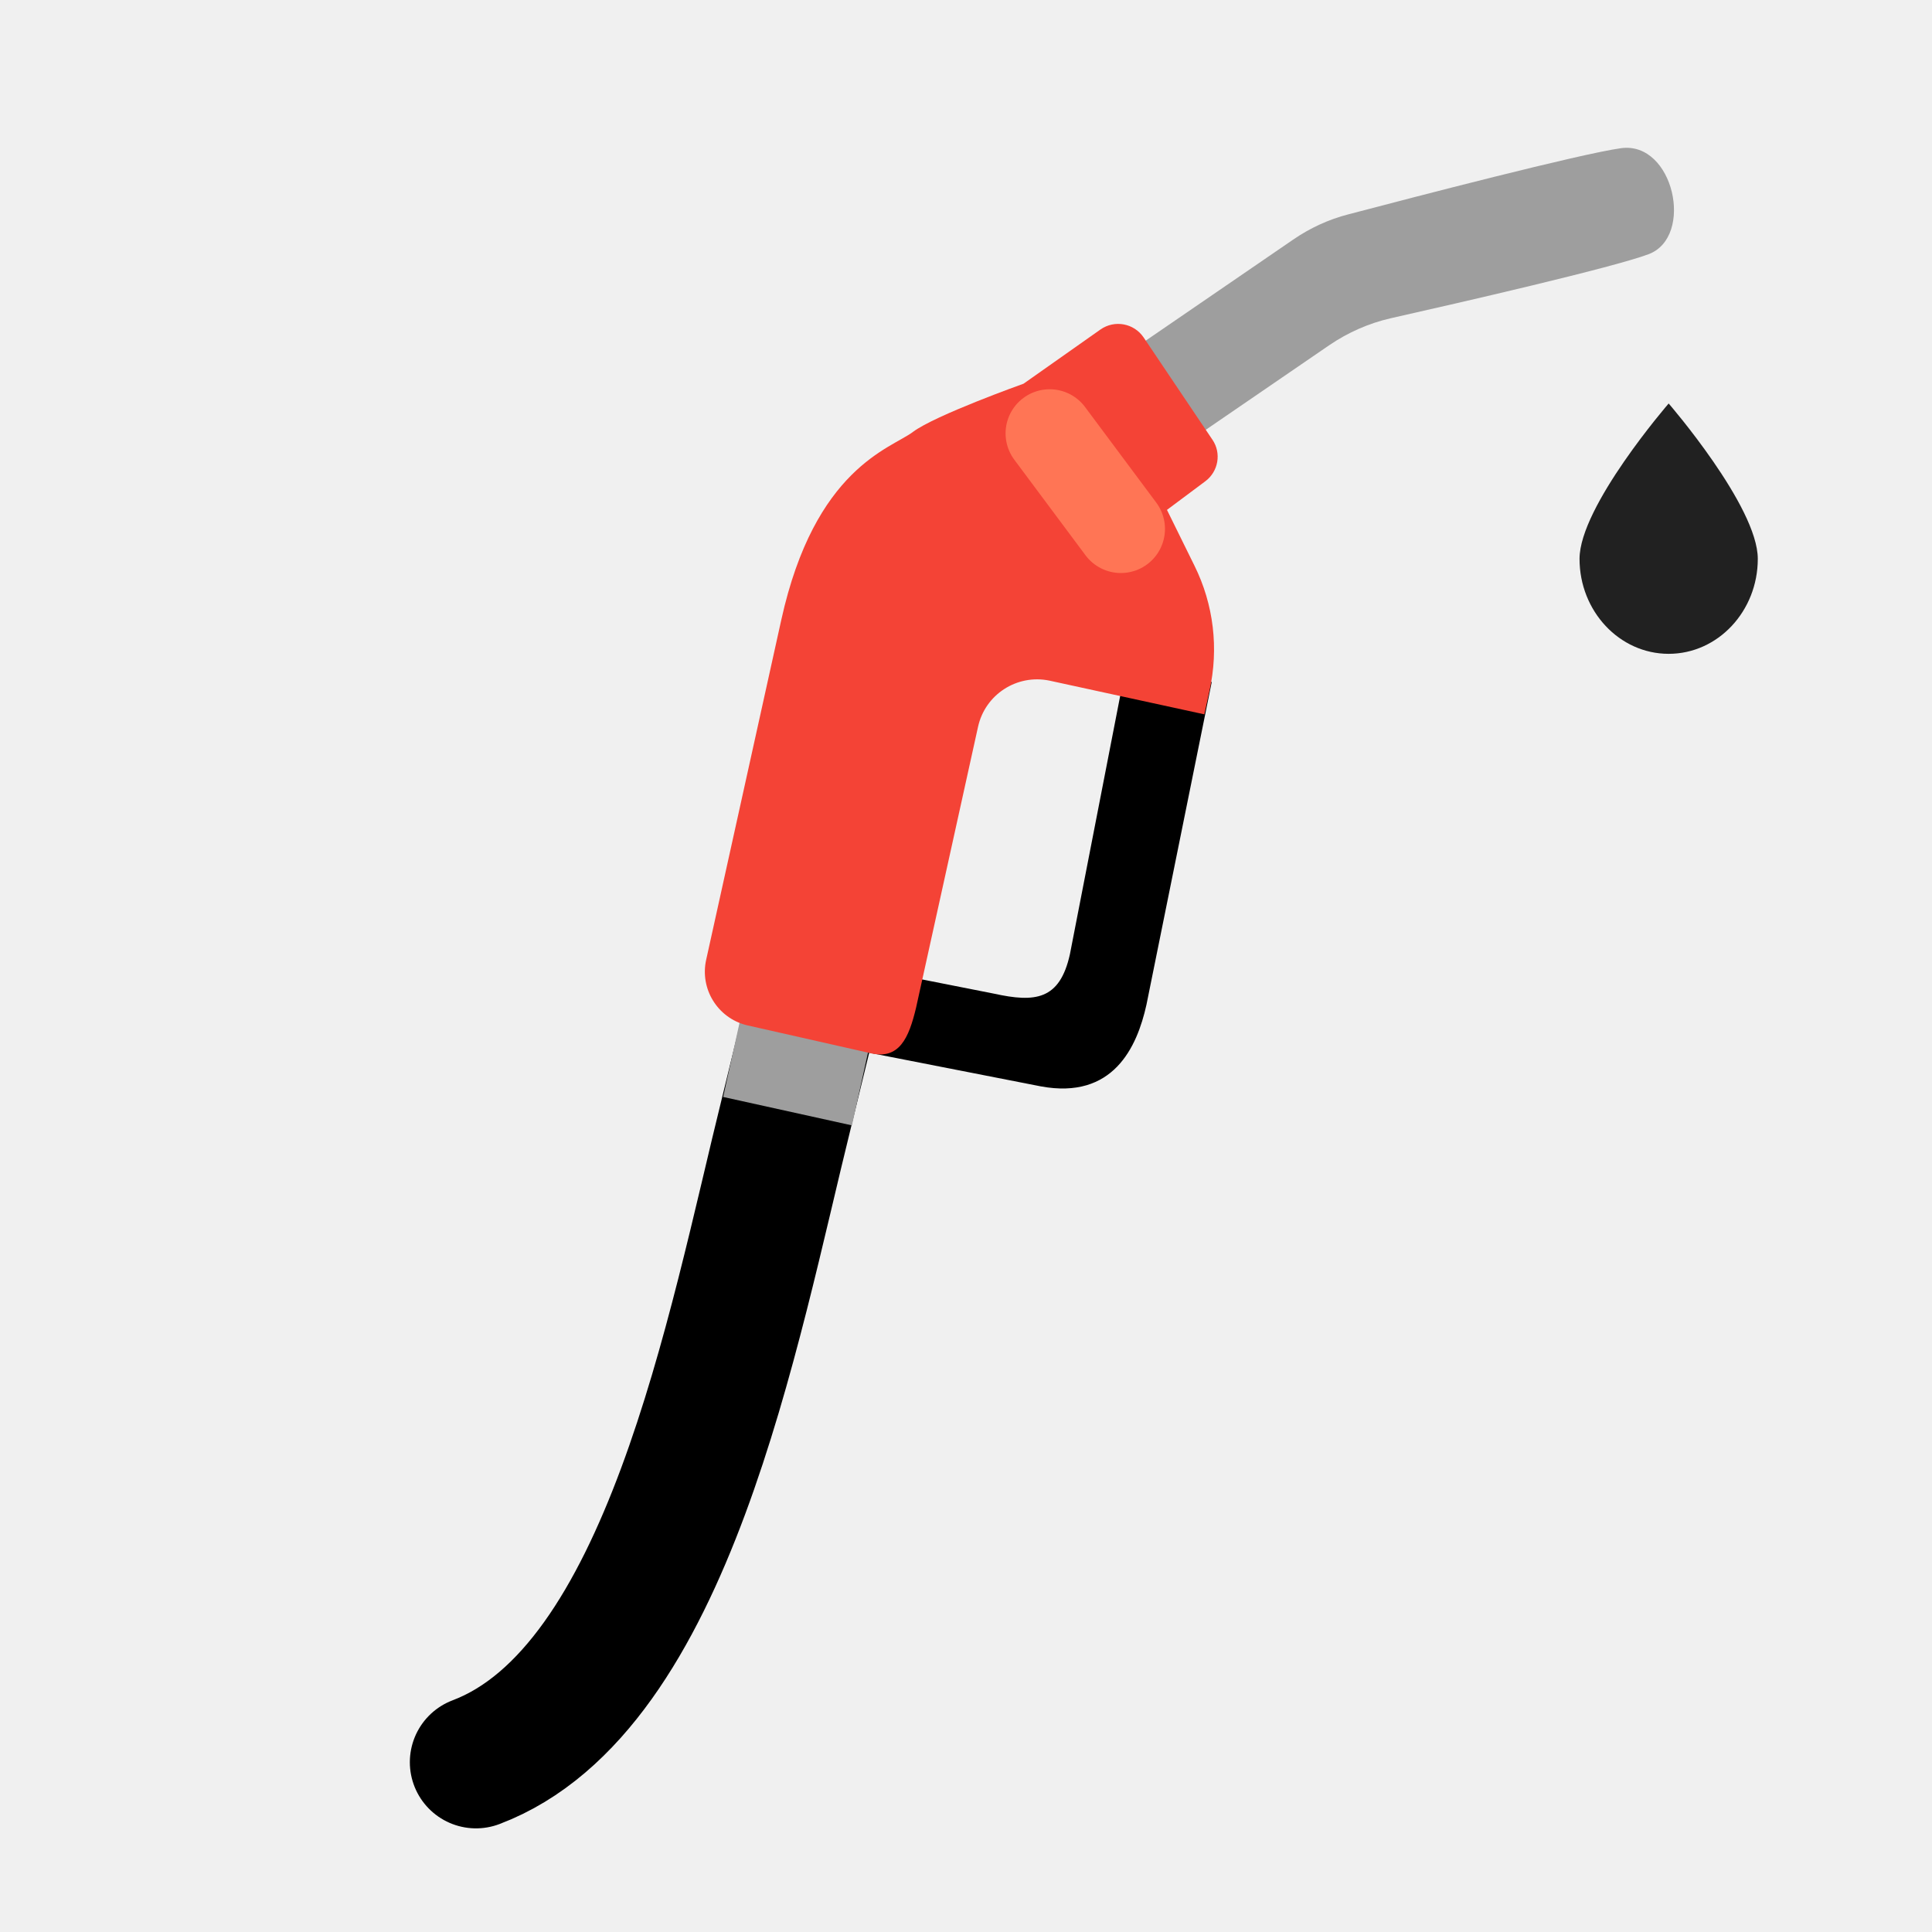
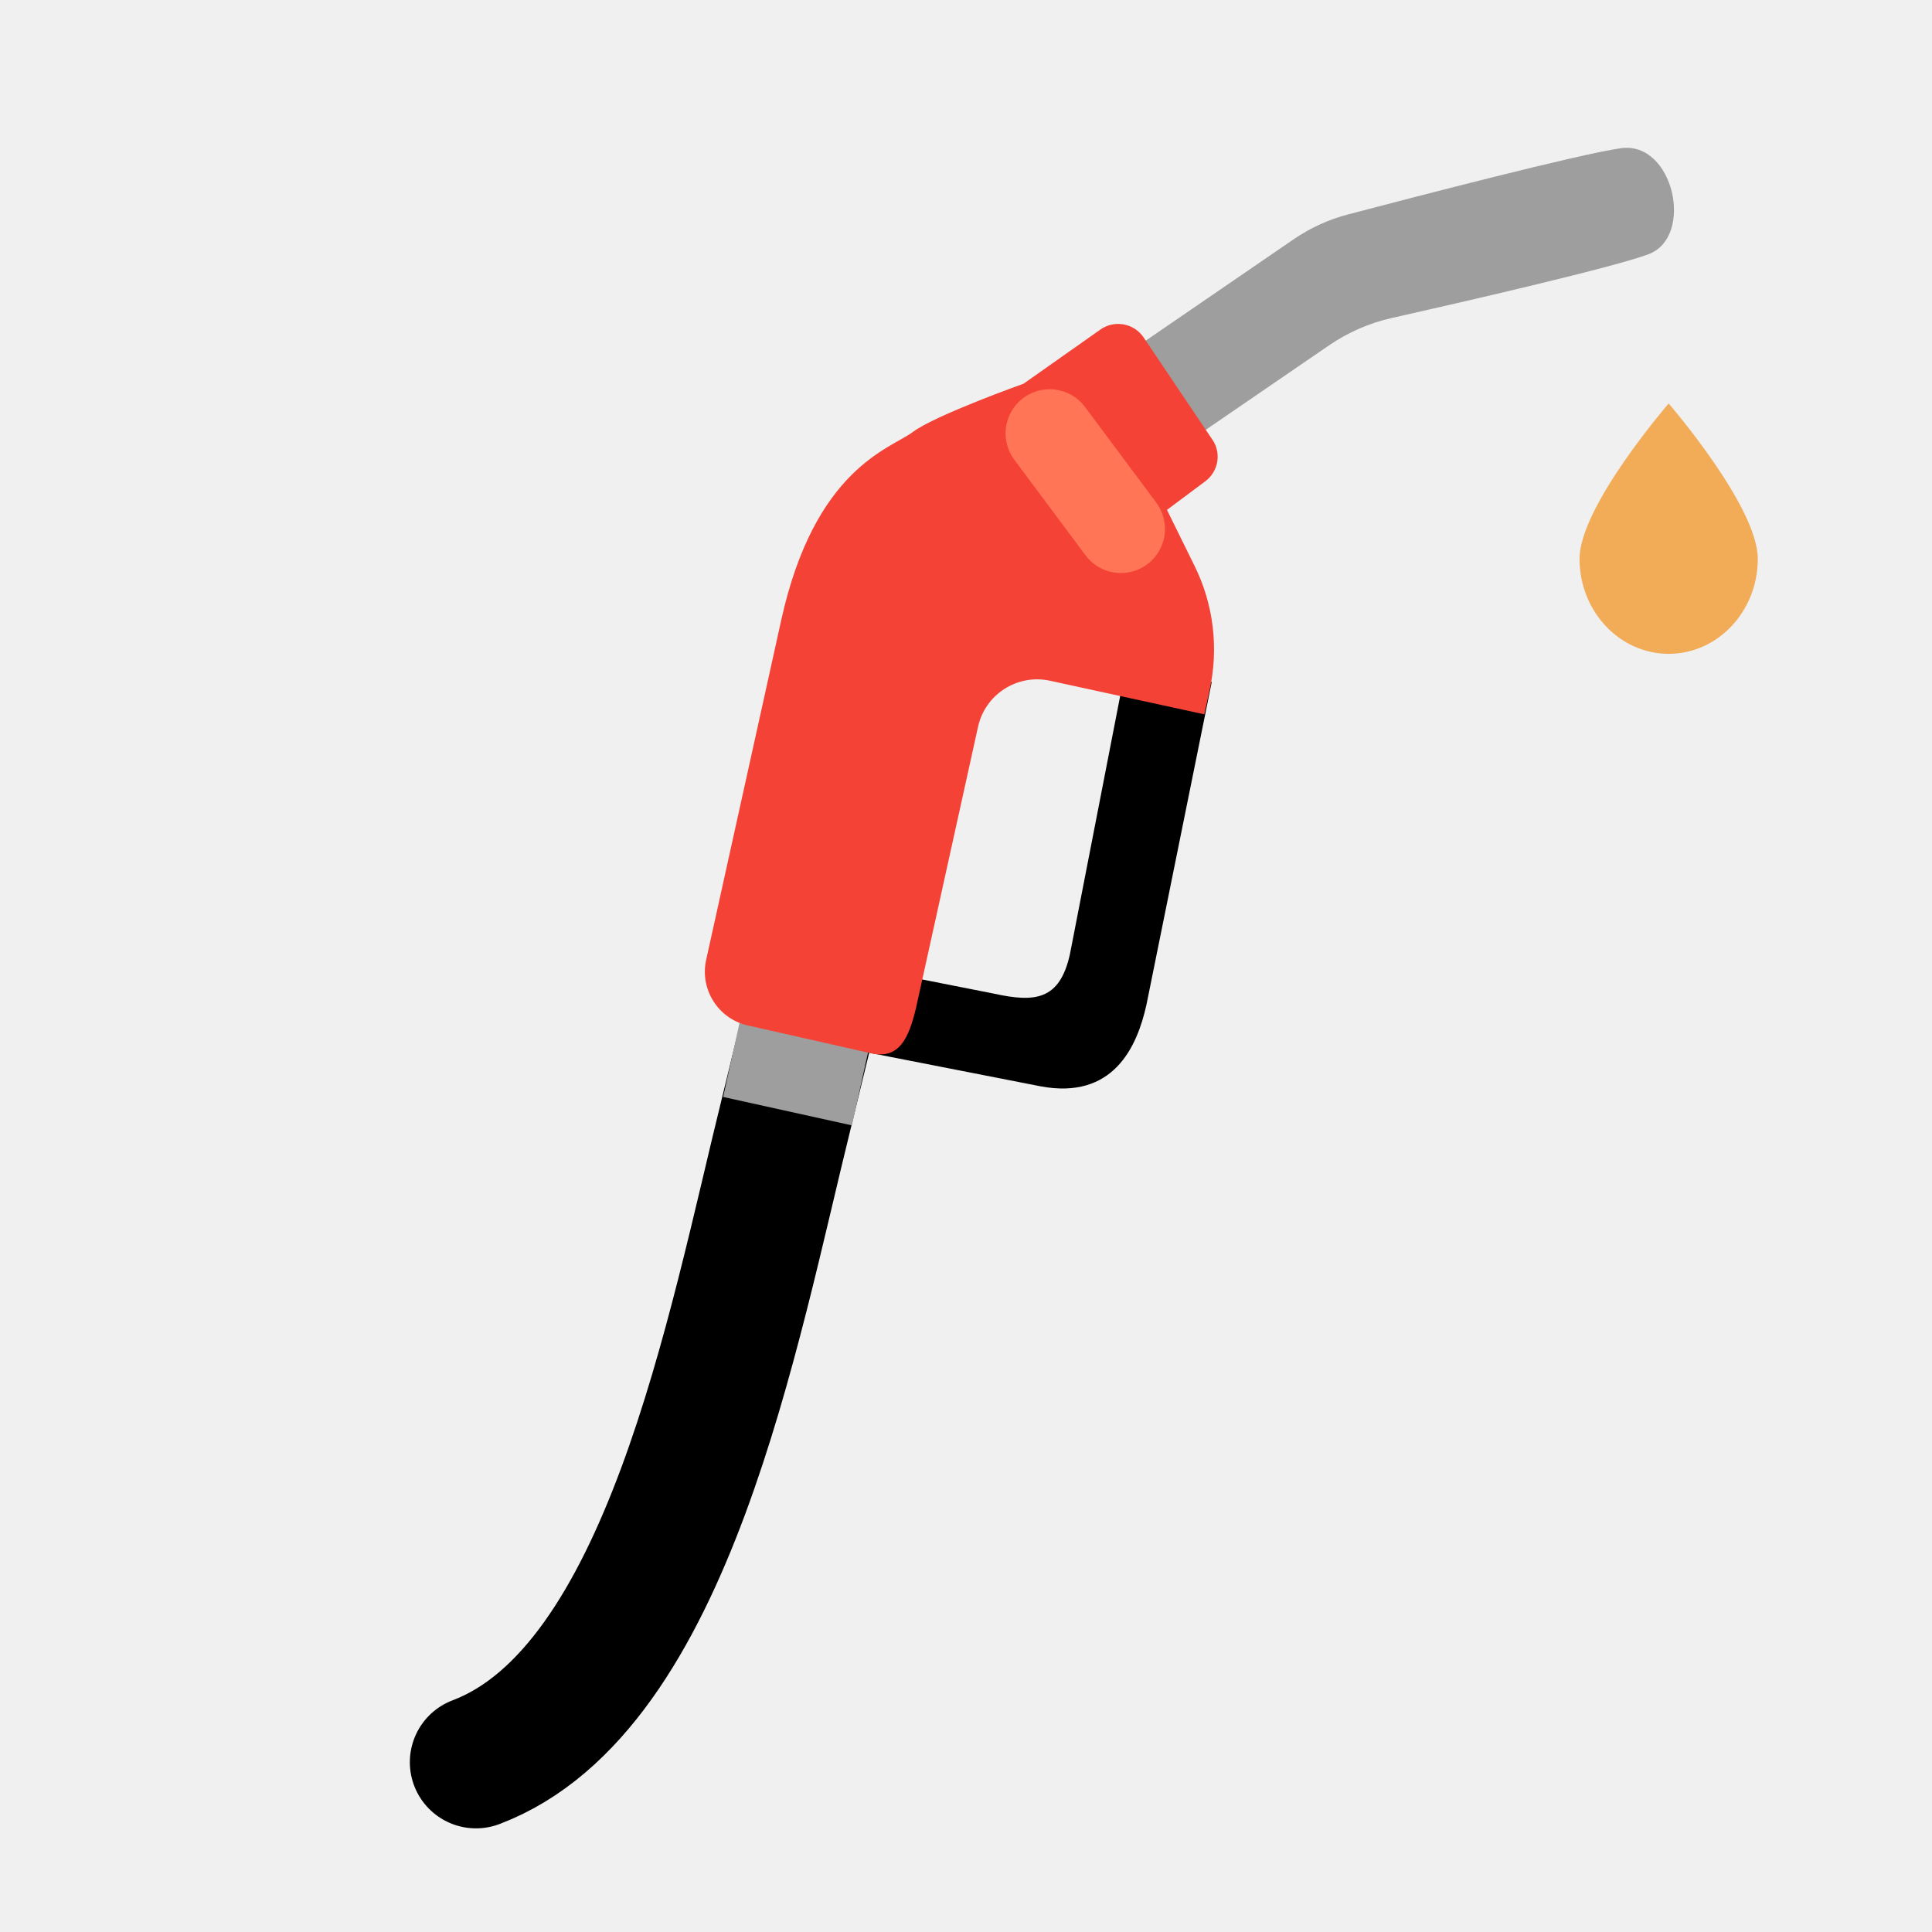
<svg xmlns="http://www.w3.org/2000/svg" version="1.1" id="Layer_2" x="0px" y="0px" viewBox="0 0 128 128" style="enable-background:new 0 0 128 128;" xml:space="preserve">
  <defs id="defs871" />
  <g id="g866">
    <g id="g850" transform="translate(-171.7836,-23.78407)">
      <g id="g828">
        <path style="fill:#82aec0" d="m 80.82,56.1 c -1.87,0 -1.14,-1.61 -1.14,-3.6 V 25.92 c 0,-1.99 -0.73,-3.6 1.14,-3.6 1.87,0 5.12,1.11 5.12,3.6 0,2.49 0,24.59 0,26.58 0,1.99 -3.25,3.6 -5.12,3.6 z" id="path826" />
      </g>
      <path style="fill:#f44336" d="M 82.1,113.93 V 27.96 C 82.1,14.73 71.37,4 58.14,4 H 34.96 C 21.72,4 11,14.73 11,27.96 v 85.97 c -3.3,0.97 -5.71,4.02 -5.71,7.63 v 0.3 c 0,1.18 0.96,2.14 2.14,2.14 h 7.02 64.2 7.02 c 1.18,0 2.14,-0.96 2.14,-2.14 v -0.3 c 0,-3.62 -2.41,-6.66 -5.71,-7.63 z" id="path830" />
      <g id="g834">
        <path style="fill:#ffffff" d="M 65.68,56.57 H 26.93 c -1.77,0 -3.21,-1.44 -3.21,-3.21 V 22.42 c 0,-1.77 1.44,-3.21 3.21,-3.21 h 38.75 c 1.77,0 3.21,1.44 3.21,3.21 v 30.93 c 0,1.78 -1.43,3.22 -3.21,3.22 z" id="path832" />
      </g>
      <rect x="32.22" y="29.6" style="fill:#9e9e9e" width="29.31" height="7.64" id="rect836" />
      <rect x="32.22" y="41.36" style="fill:#9e9e9e" width="29.31" height="7.64" id="rect838" />
      <path style="fill:#82aec0" d="m 24.13,47 c -0.05,0.52 -0.81,0.52 -0.86,0.01 -0.74,-7.27 -1.16,-14.55 -1.48,-21.82 -0.47,-4.02 2.63,-7.49 6.78,-7.21 11.79,-0.35 23.64,-0.35 35.43,-0.01 4.14,-0.28 7.27,3.19 6.79,7.21 -0.32,7.28 -0.75,14.57 -1.49,21.85 -0.05,0.52 -0.81,0.52 -0.86,0 C 67.67,39.5 67.25,31.96 66.91,24.44 66.9,24.28 66.86,24.13 66.82,23.99 66.57,23.09 65.7,22.34 64.8,22.43 c -0.48,0.02 -36.58,0.01 -37.04,-0.01 -0.9,-0.09 -1.77,0.66 -2.02,1.57 -0.04,0.15 -0.07,0.3 -0.09,0.45 C 25.31,31.95 24.9,39.48 24.13,47 Z" id="path840" />
      <ellipse style="fill:#f5f5f5" cx="46.31" cy="84.08" rx="16.79" ry="17.89" id="ellipse842" />
      <path style="fill:#212121" d="m 38.87,86.6 c 0,-4.37 7.43,-12.95 7.43,-12.95 0,0 7.43,8.58 7.43,12.95 0,4.37 -3.33,7.92 -7.43,7.92 -4.1,0 -7.43,-3.55 -7.43,-7.92 z" id="path844" />
      <rect x="11" y="110.03" style="fill:#c62828" width="71.1" height="3.89" id="rect846" />
      <path style="fill:none;stroke:#ff7555;stroke-width:5;stroke-linecap:round;stroke-miterlimit:10" d="m 17.45,22.04 c 0.88,-4.96 5.2,-11.1 14.13,-11.1" id="path848" />
-       <path style="fill:#212121;stroke-width:0.795" d="m 288.242,60.808 c 0,-3.473 -5.905,-10.292 -5.905,-10.292 0,0 -5.905,6.819 -5.905,10.292 0,3.473 2.647,6.294 5.905,6.294 3.259,0 5.905,-2.821 5.905,-6.294 z" id="path844-3" />
+       <path style="fill:#f2ac58;stroke-width:0.795;fill-opacity:1" d="m 288.242,60.808 c 0,-3.473 -5.905,-10.292 -5.905,-10.292 0,0 -5.905,6.819 -5.905,10.292 0,3.473 2.647,6.294 5.905,6.294 3.259,0 5.905,-2.821 5.905,-6.294 z" id="path844-3" />
    </g>
    <g id="g1146" transform="matrix(1.079497,0,0,1.079497,-64.1469,116.1401)">
      <path style="fill:none;stroke:#000000;stroke-width:8.121;stroke-linecap:round;stroke-miterlimit:10;stroke-opacity:1" d="M 88.637,0.565 C 100.411,-3.89 104.393,-25.987 107.718,-39.405 l 1.54,-6.316" id="path824" />
      <g id="g864" transform="matrix(1.209233,0.608209,-0.608209,1.209233,16.91315,-175.5617)">
        <rect x="101.69" y="55.91" transform="matrix(-0.9692,0.2462,-0.2462,-0.9692,220.382,88.132)" style="fill:#9e9e9e" width="5.98" height="3.88" id="rect852" />
        <g id="g856">
          <path style="fill:#9e9e9e" d="m 104.77,29.85 6.73,-12.2 c 0.5,-0.9 1.16,-1.7 1.95,-2.35 2.46,-2.02 7.97,-6.58 9.13,-7.84 1.51,-1.64 -1.29,-5.1 -3.28,-3.73 -1.56,1.08 -7.3,6.12 -9.69,8.23 -0.7,0.61 -1.28,1.34 -1.73,2.16 l -7.07,12.82 z" id="path854" />
        </g>
        <path style="fill:#000000;fill-opacity:1" d="m 100.66,37.73 9.42,-1.95 3.32,11.82 c 0.53,2.08 -0.43,2.68 -2.27,3.15 l -6.66,1.85 m -5.22,-15.27 8.05,18.35 7.62,-2.13 c 3.19,-0.93 3.1,-3.53 2.61,-5.46 l -3.93,-14.4 z" id="path858" />
        <path style="fill:#f44336" d="m 103.82,21.12 4.87,2.74 c 0.65,0.36 0.89,1.17 0.56,1.83 l -0.97,1.94 2.25,1.7 c 1.57,1.18 2.68,2.86 3.16,4.77 l 0.27,1.05 -6.96,1.79 c -1.46,0.39 -2.33,1.88 -1.95,3.34 l 3.21,12.63 c 0.32,1.36 0.4,2.48 -0.97,2.78 l -5.55,1.38 c -1.32,0.29 -2.63,-0.52 -2.96,-1.83 L 94.9,39.95 c -1.74,-6.85 0.94,-9.17 1.5,-10.3 0.56,-1.13 3.5,-4.21 3.5,-4.21 l 2.01,-3.76 c 0.37,-0.69 1.23,-0.94 1.91,-0.56 z" id="path860" />
        <line style="fill:none;stroke:#ff7555;stroke-width:4;stroke-linecap:round;stroke-miterlimit:10" x1="106.8" y1="29.34" x2="101.97" y2="26.92" id="line862" />
      </g>
    </g>
  </g>
</svg>
